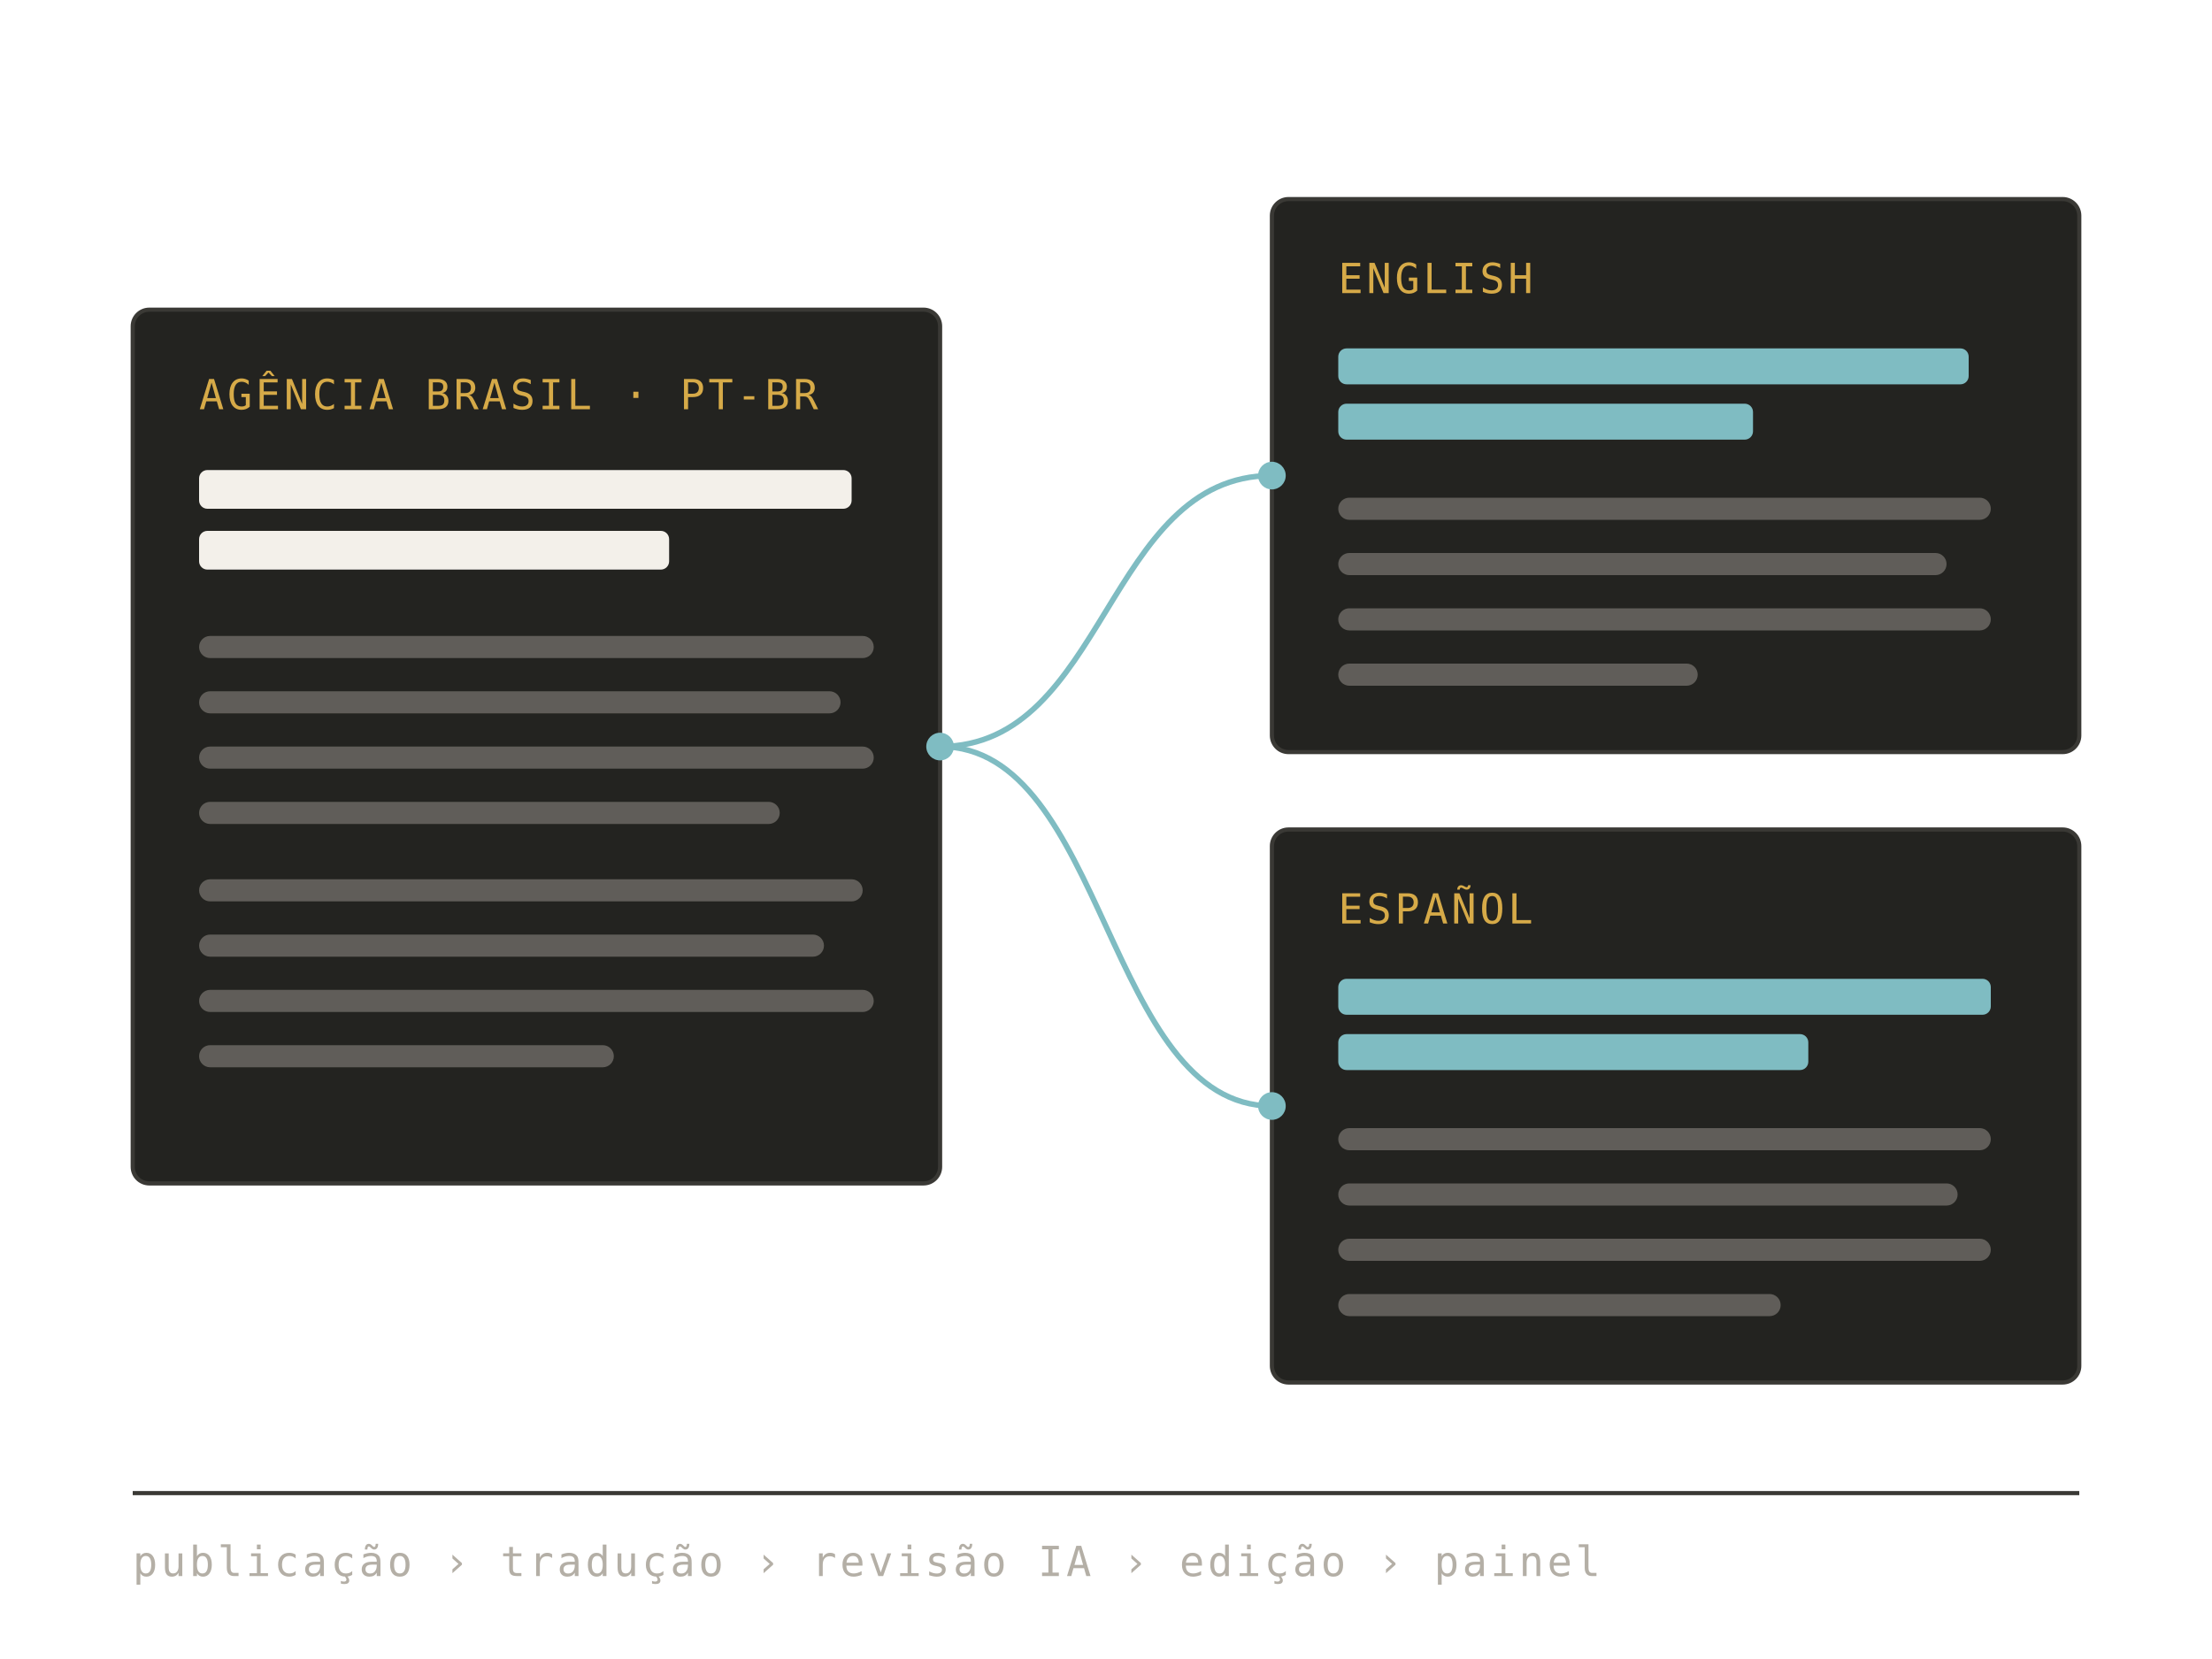
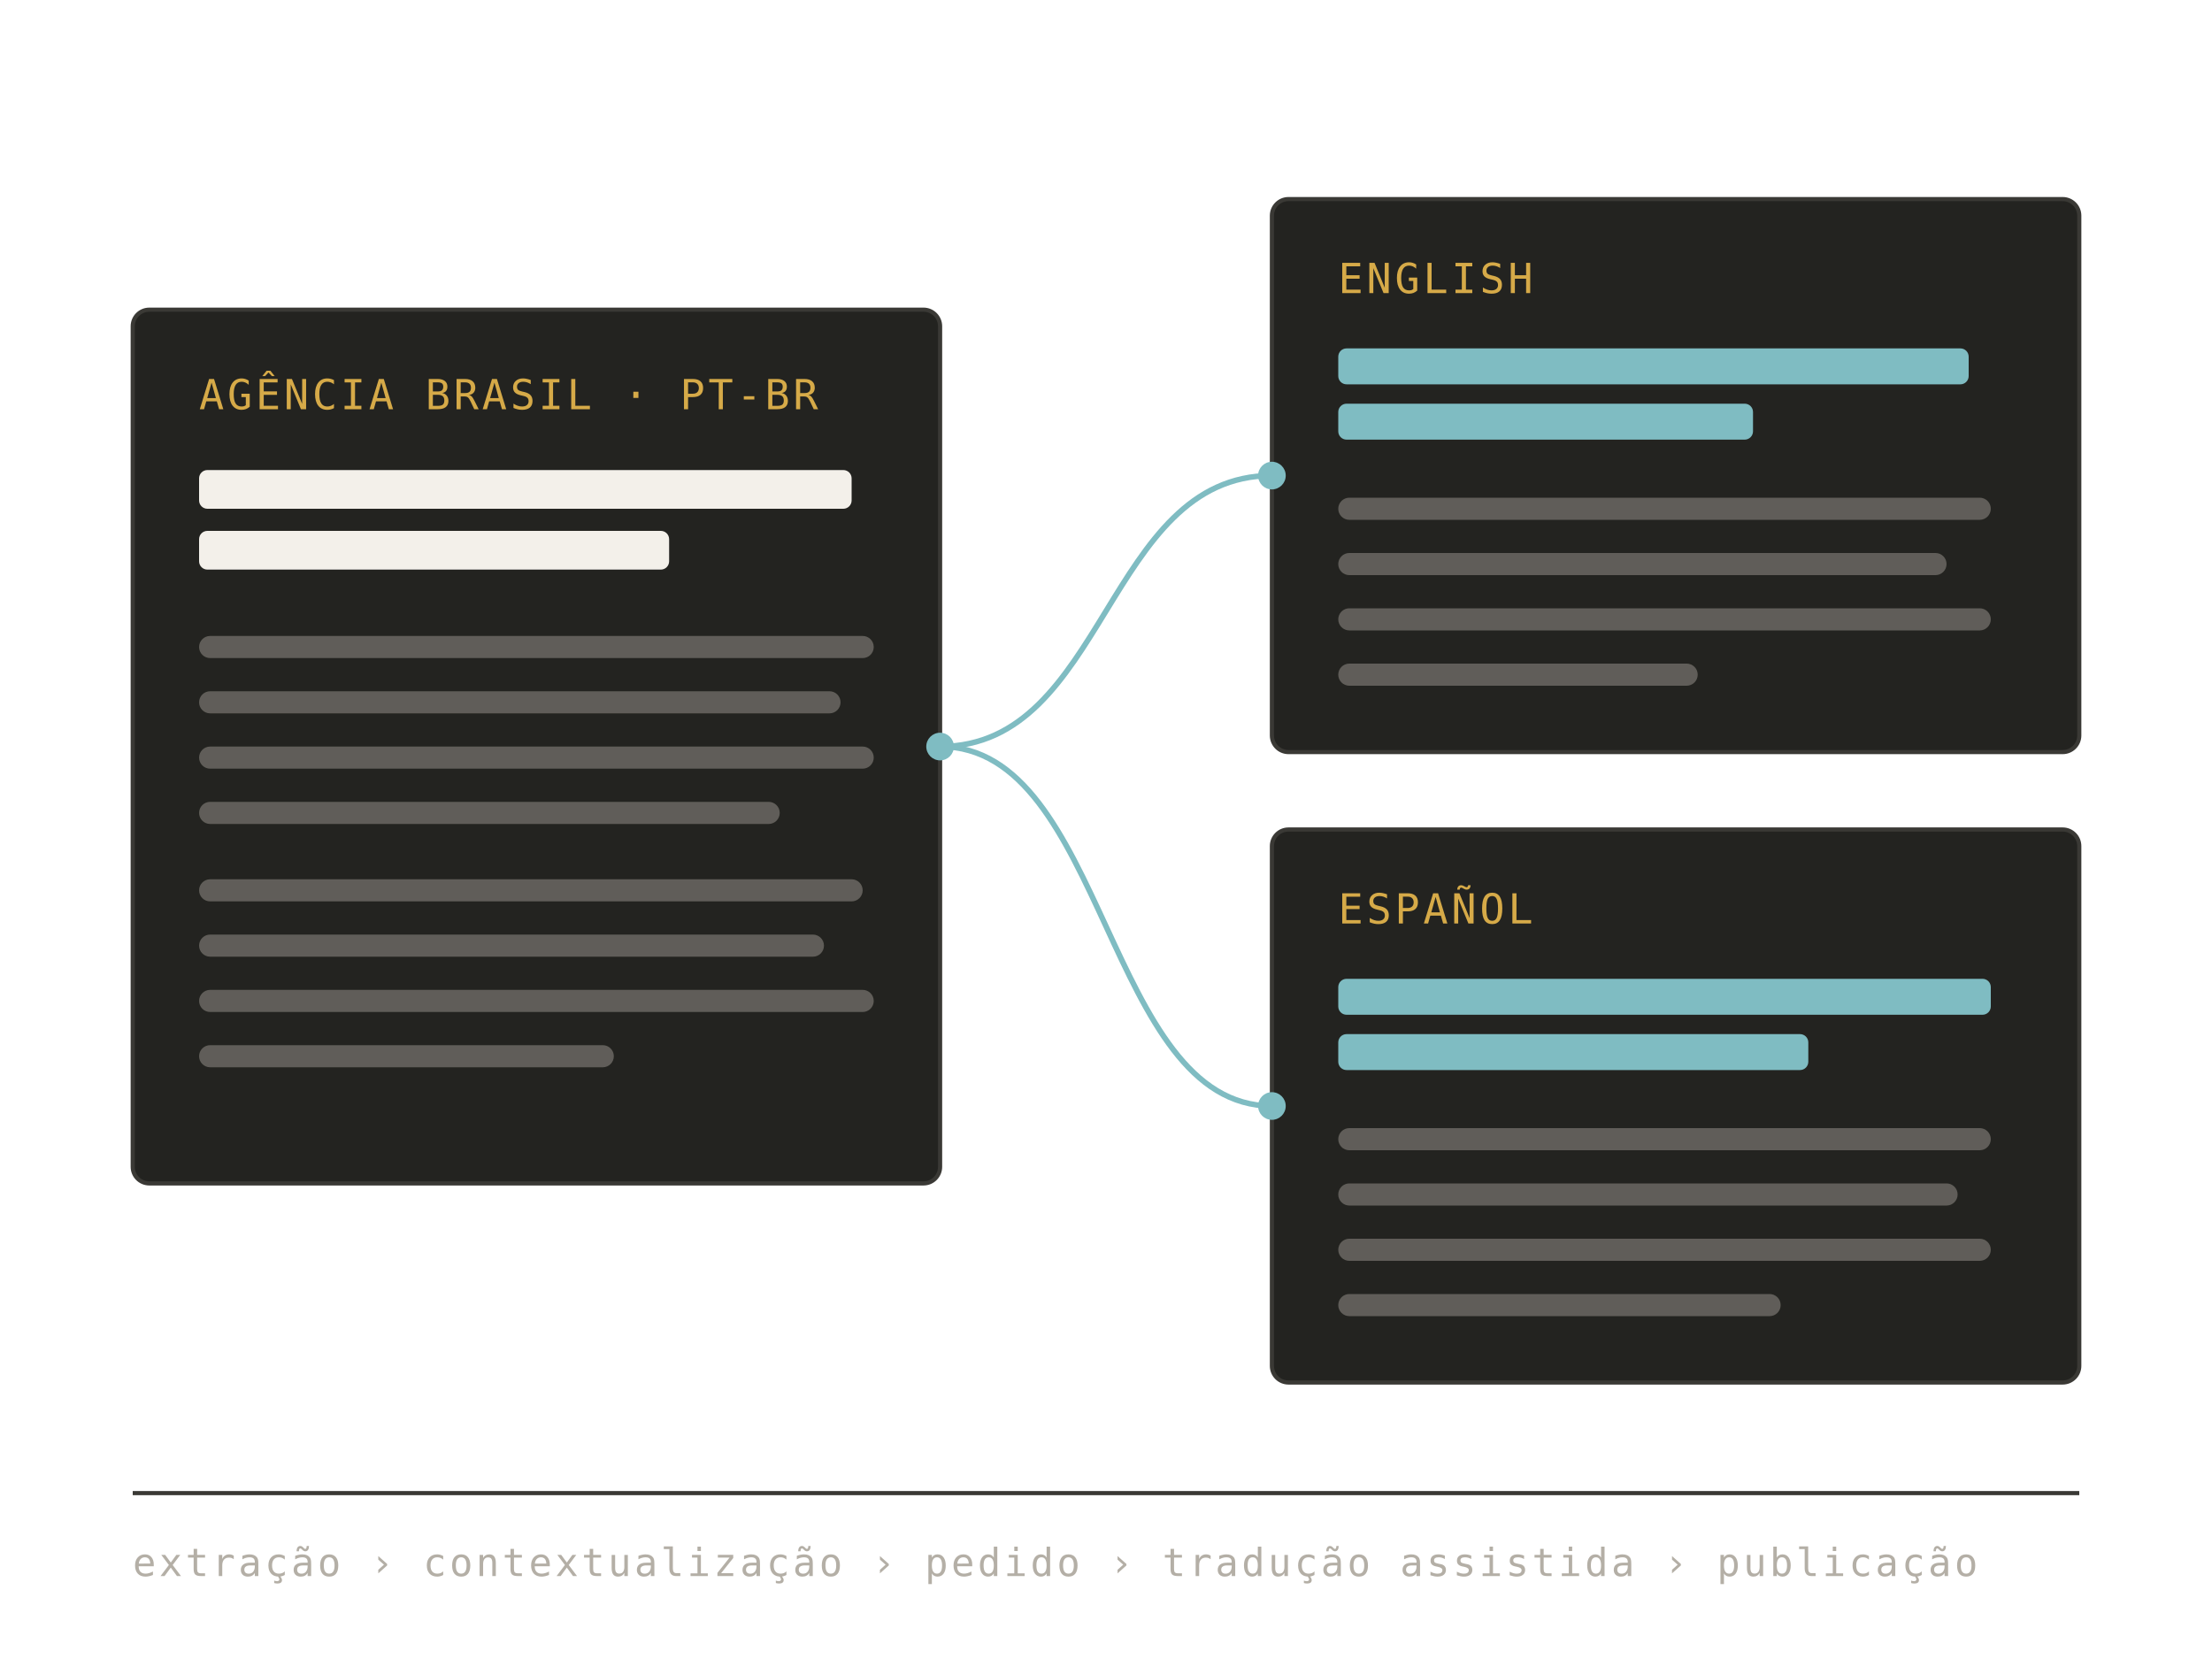
<svg xmlns="http://www.w3.org/2000/svg" viewBox="0 0 800 600" role="img">
  <defs>
    <style>
      .mono{font-family:ui-monospace,"SF Mono","Cascadia Code","Segoe UI Mono",Menlo,Consolas,monospace;letter-spacing:.08em}
      .card{fill:#232320;stroke:#3a3935;stroke-width:1.5}
      .h{fill:#f3f0ea}.b{fill:#b4afa6;opacity:.42}.t{fill:#7fbcc2}
    </style>
  </defs>
  <rect class="card" x="48" y="112" width="292" height="316" rx="6" />
  <text class="mono" x="72" y="148" font-size="15" fill="#d6aa48">AGÊNCIA BRASIL · PT-BR</text>
  <rect class="h" x="72" y="170" width="236" height="14" rx="3" />
  <rect class="h" x="72" y="192" width="170" height="14" rx="3" />
  <rect class="b" x="72" y="230" width="244" height="8" rx="4" />
  <rect class="b" x="72" y="250" width="232" height="8" rx="4" />
  <rect class="b" x="72" y="270" width="244" height="8" rx="4" />
  <rect class="b" x="72" y="290" width="210" height="8" rx="4" />
  <rect class="b" x="72" y="318" width="240" height="8" rx="4" />
  <rect class="b" x="72" y="338" width="226" height="8" rx="4" />
  <rect class="b" x="72" y="358" width="244" height="8" rx="4" />
  <rect class="b" x="72" y="378" width="150" height="8" rx="4" />
  <path d="M340 270 C 400 270, 400 172, 460 172" fill="none" stroke="#7fbcc2" stroke-width="2" />
  <path d="M340 270 C 400 270, 400 400, 460 400" fill="none" stroke="#7fbcc2" stroke-width="2" />
  <circle cx="340" cy="270" r="5" fill="#7fbcc2" />
  <rect class="card" x="460" y="72" width="292" height="200" rx="6" />
  <text class="mono" x="484" y="106" font-size="15" fill="#d6aa48">ENGLISH</text>
  <rect class="t" x="484" y="126" width="228" height="13" rx="3" />
  <rect class="t" x="484" y="146" width="150" height="13" rx="3" />
  <rect class="b" x="484" y="180" width="236" height="8" rx="4" />
  <rect class="b" x="484" y="200" width="220" height="8" rx="4" />
  <rect class="b" x="484" y="220" width="236" height="8" rx="4" />
  <rect class="b" x="484" y="240" width="130" height="8" rx="4" />
  <rect class="card" x="460" y="300" width="292" height="200" rx="6" />
  <text class="mono" x="484" y="334" font-size="15" fill="#d6aa48">ESPAÑOL</text>
  <rect class="t" x="484" y="354" width="236" height="13" rx="3" />
  <rect class="t" x="484" y="374" width="170" height="13" rx="3" />
  <rect class="b" x="484" y="408" width="236" height="8" rx="4" />
  <rect class="b" x="484" y="428" width="224" height="8" rx="4" />
  <rect class="b" x="484" y="448" width="236" height="8" rx="4" />
  <rect class="b" x="484" y="468" width="160" height="8" rx="4" />
  <circle cx="460" cy="172" r="5" fill="#7fbcc2" />
  <circle cx="460" cy="400" r="5" fill="#7fbcc2" />
  <line x1="48" y1="540" x2="752" y2="540" stroke="#3a3935" stroke-width="1.5" />
-   <text class="mono" x="48" y="570" font-size="15" fill="#b4afa6">publicação › tradução › revisão IA › edição › painel</text>
+   <text class="mono" x="48" y="570" font-size="14" fill="#b4afa6">extração › contextualização › pedido › tradução assistida › publicação</text>
</svg>
